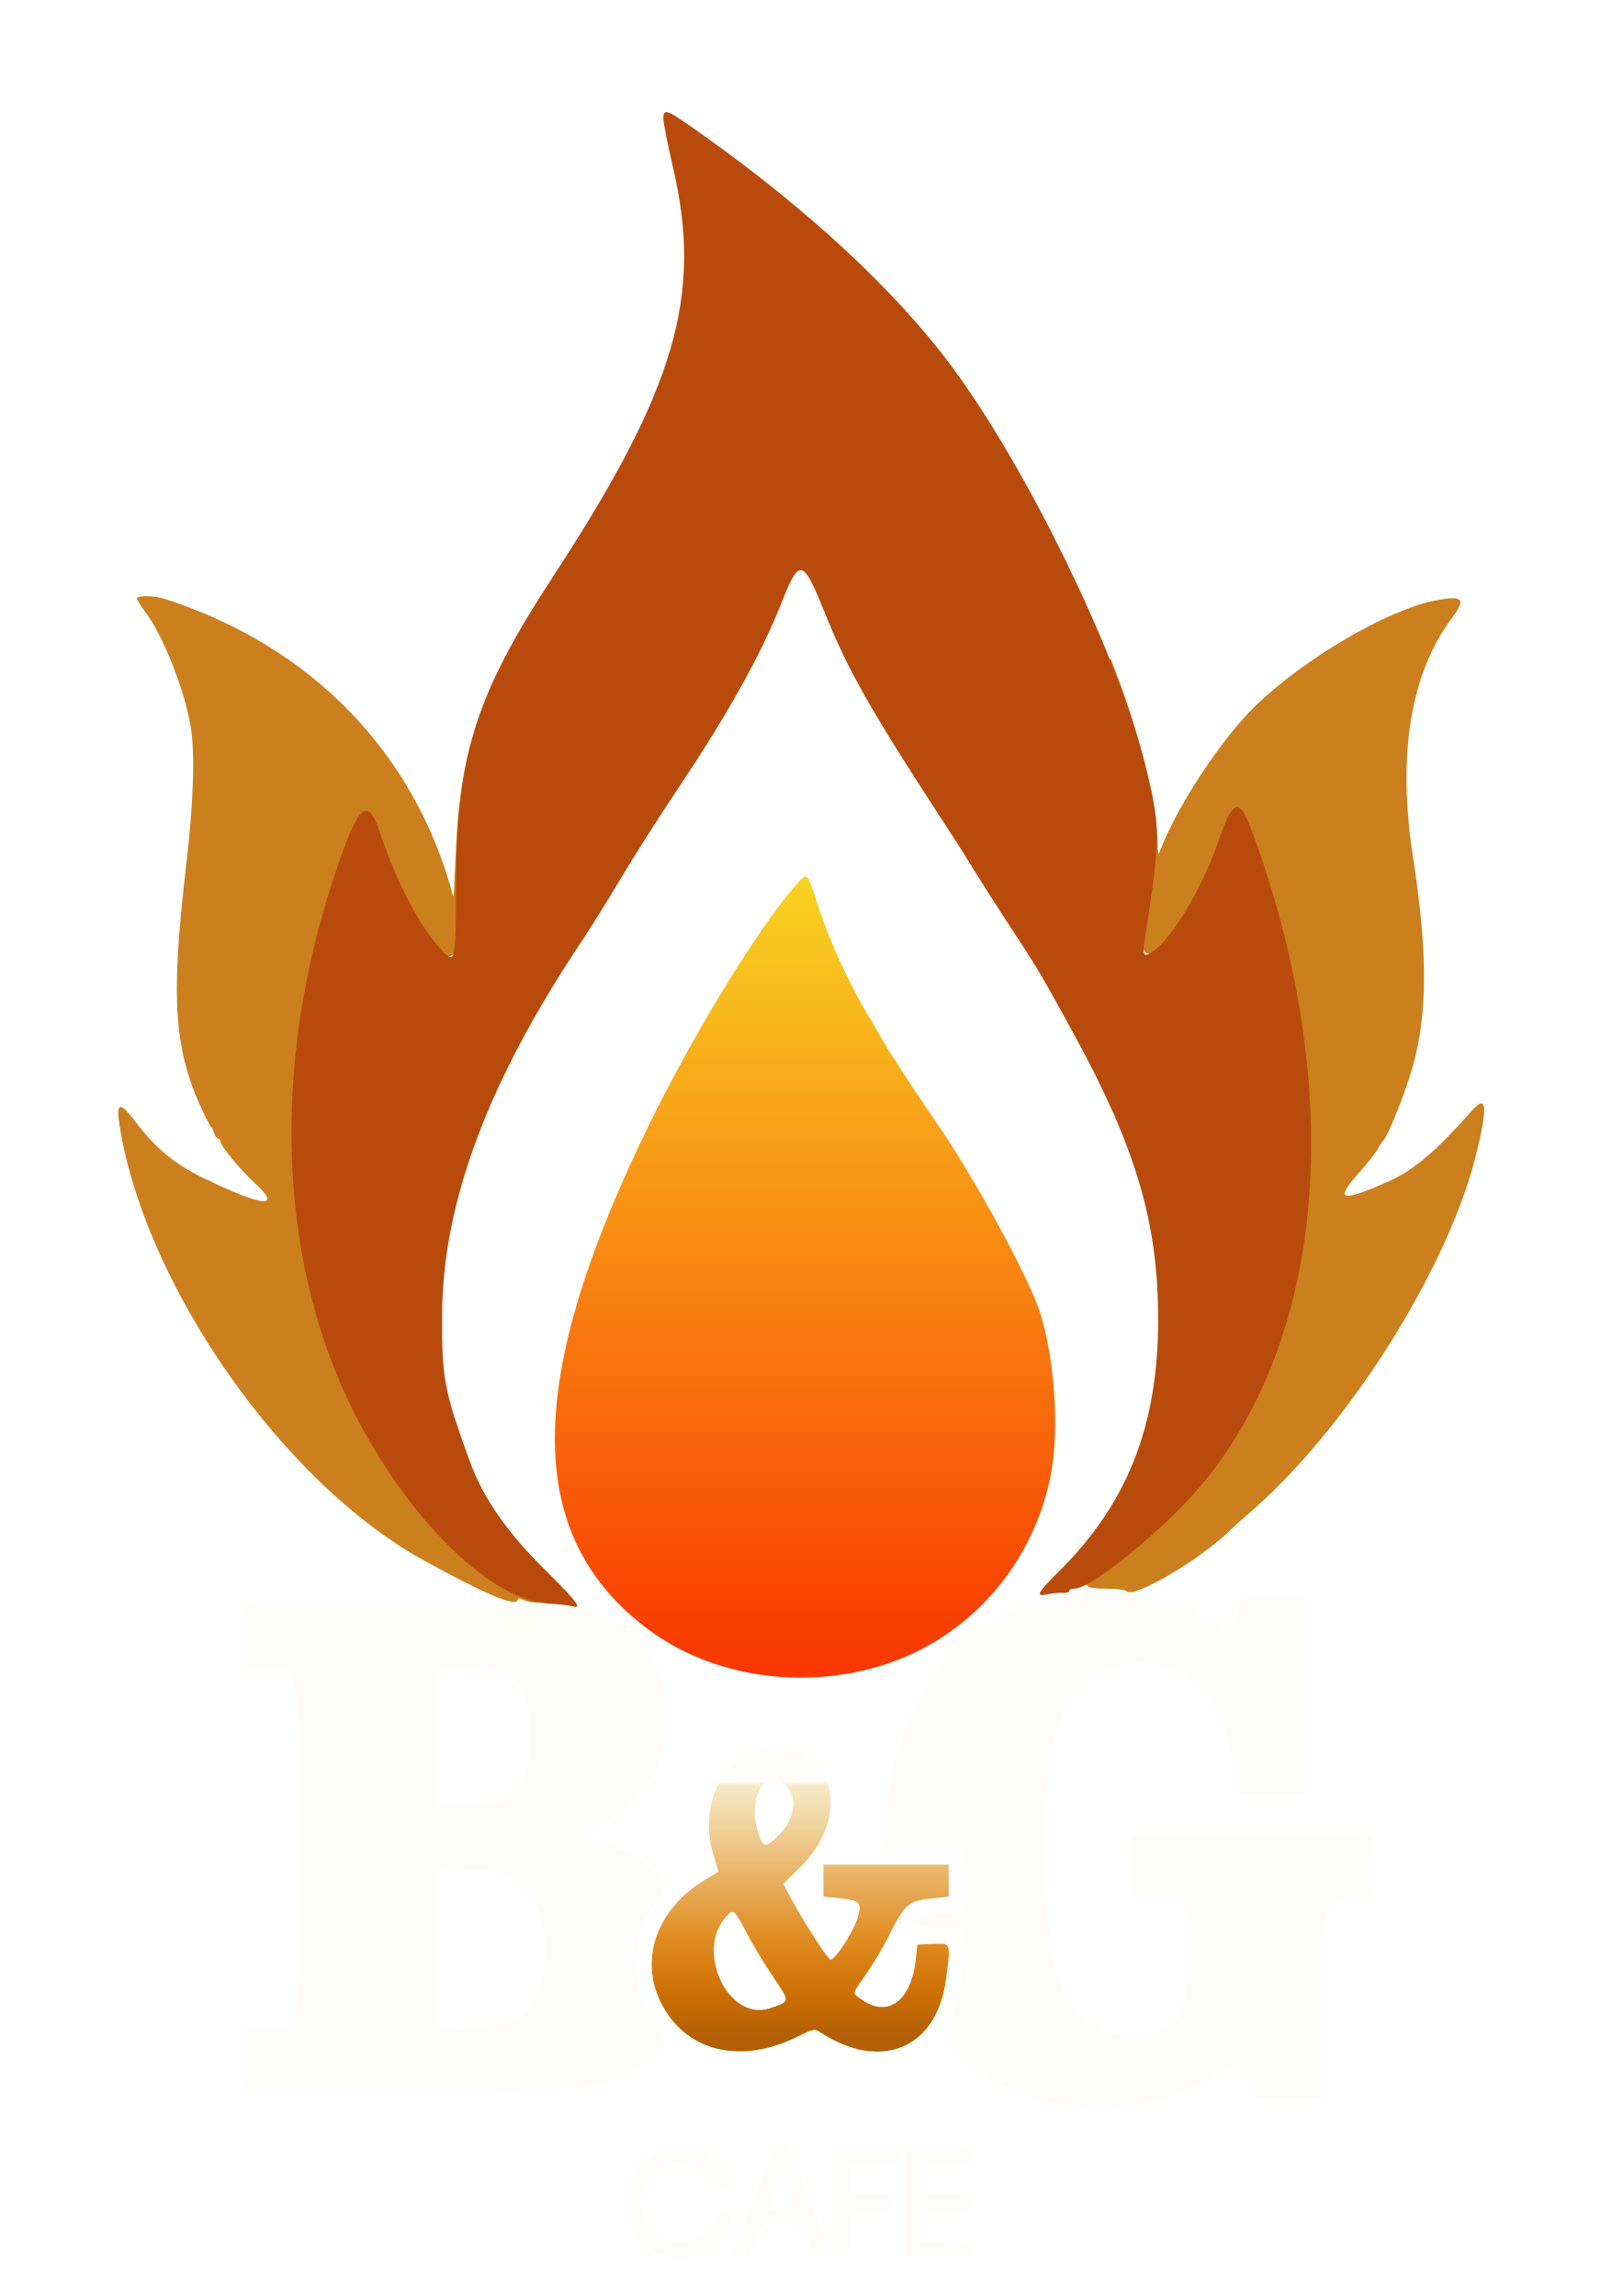
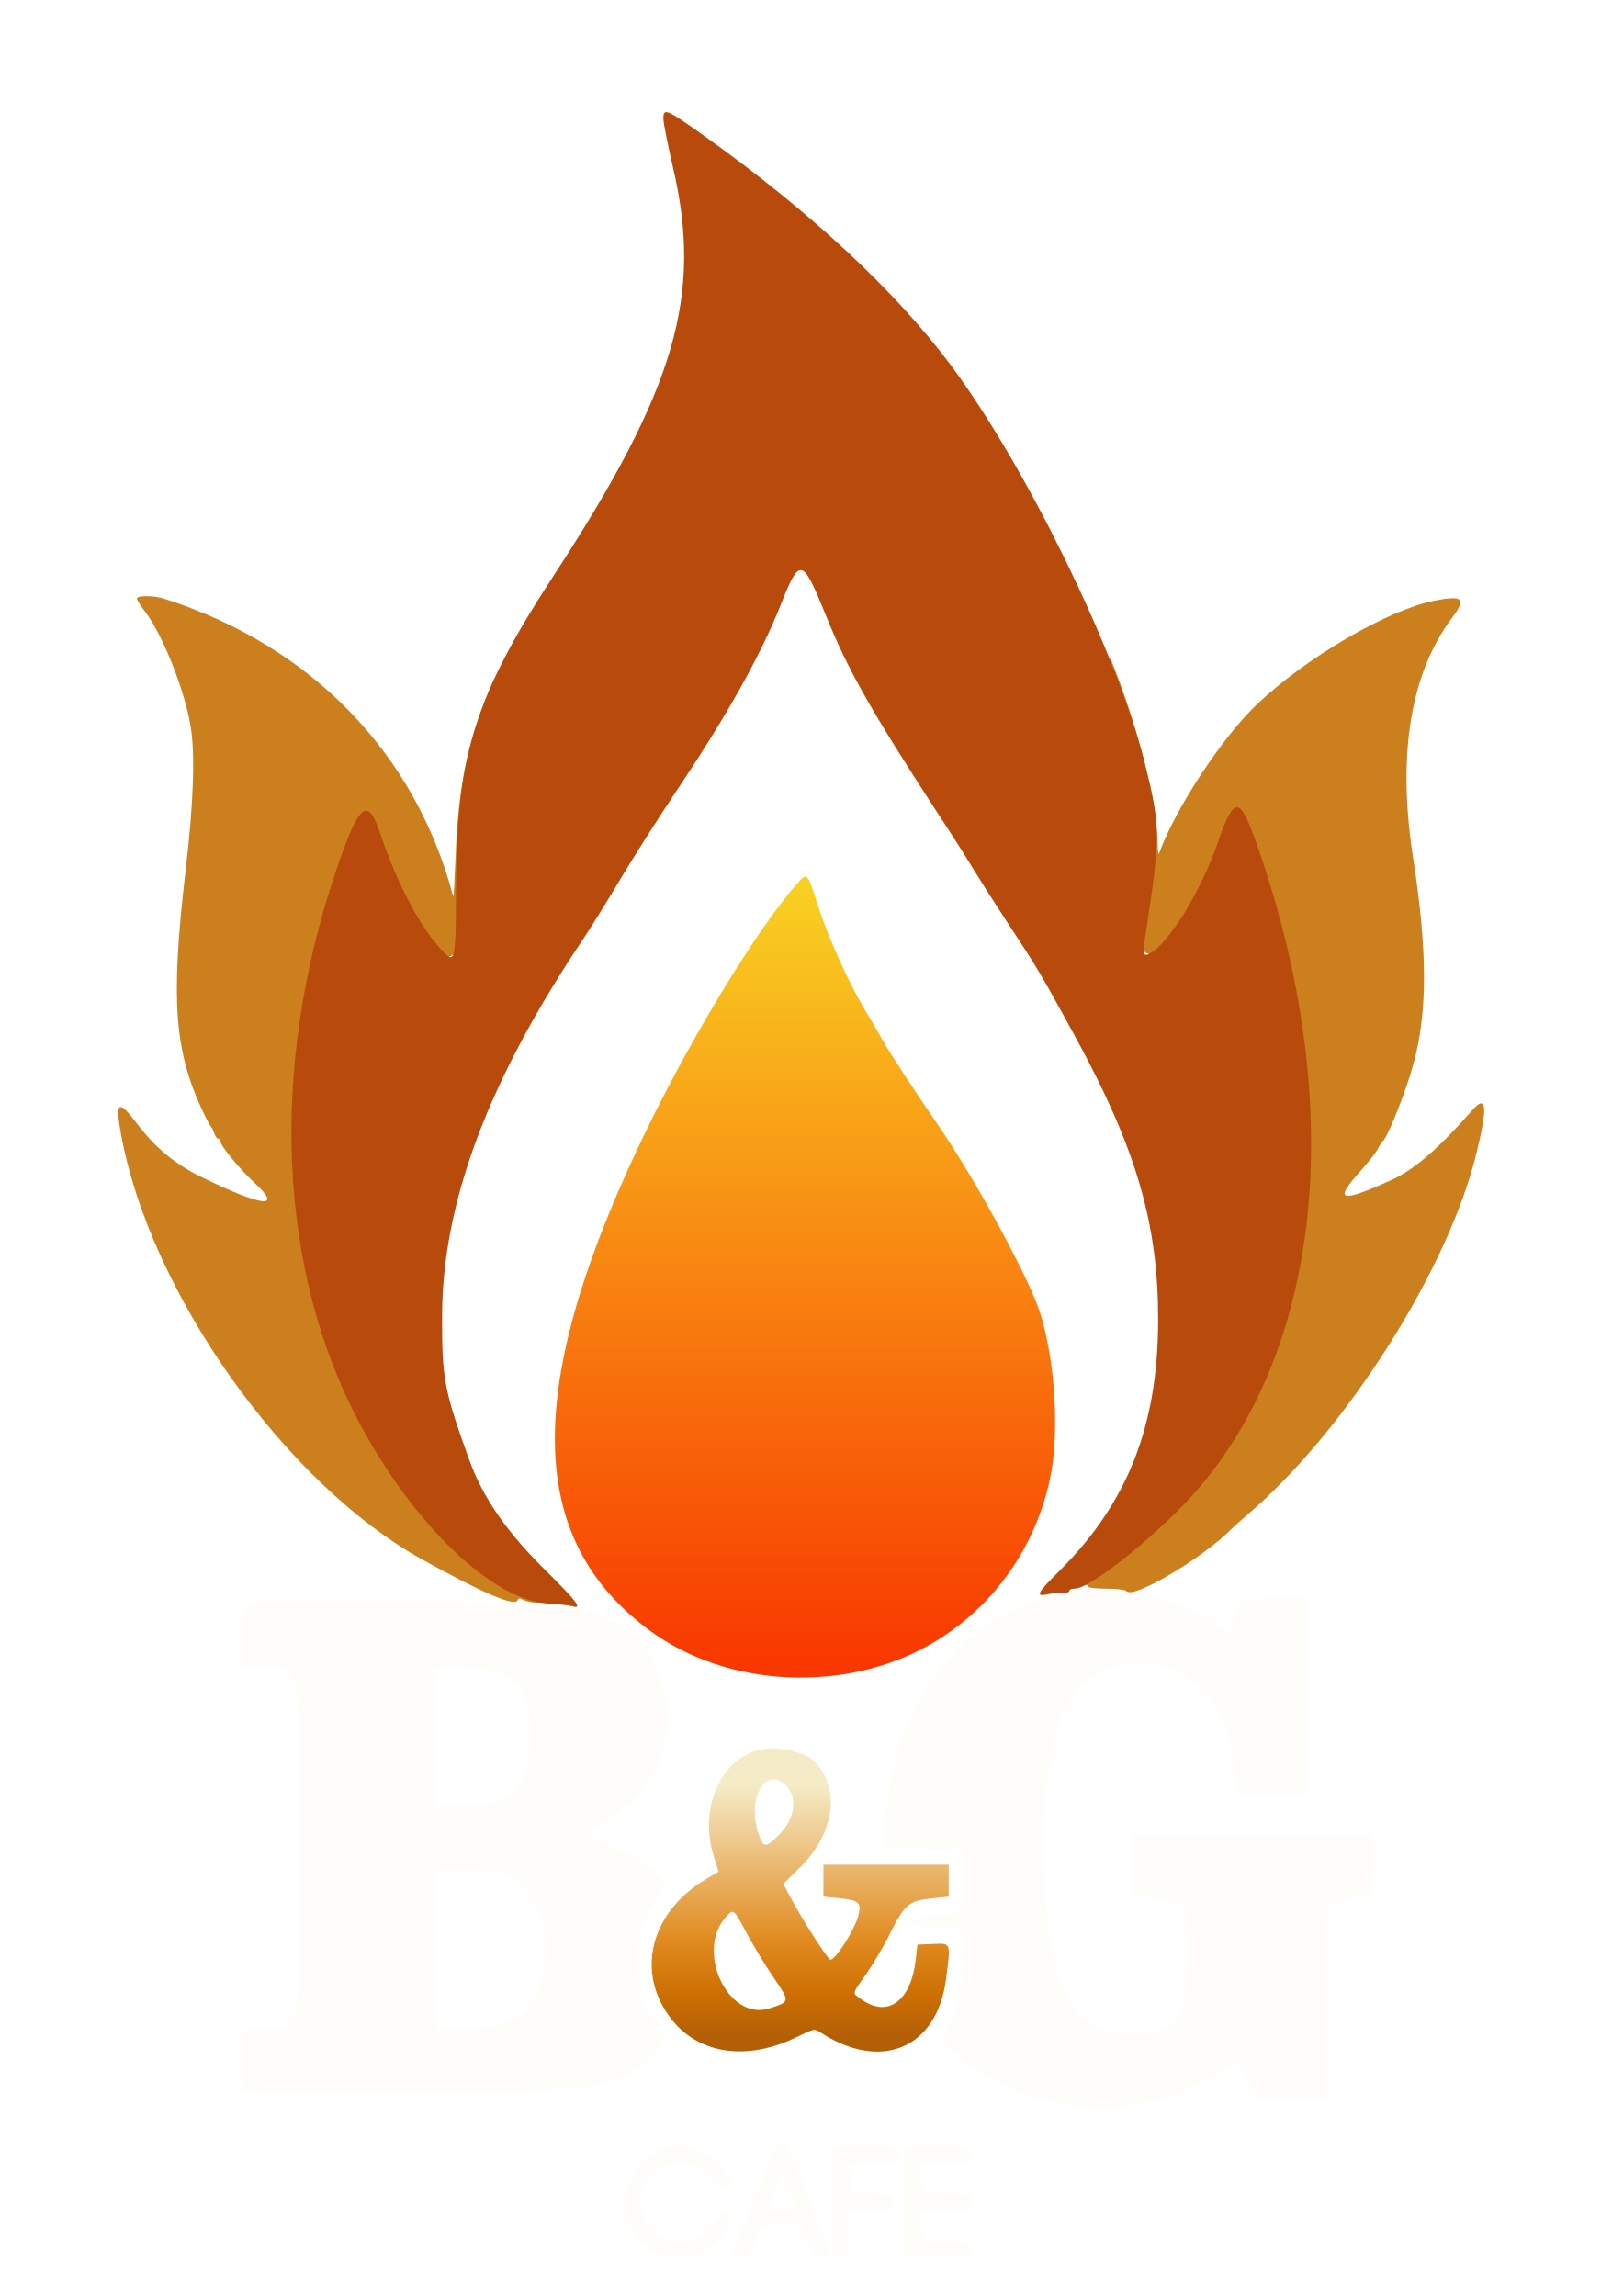
<svg xmlns="http://www.w3.org/2000/svg" class="bgl" viewBox="195 30 690 990" role="img" aria-labelledby="t">
  <style>.bgl{overflow:visible}
.bgl .bgl-t{fill:#1C1408}
- .bgl .bgl-at{stop-color:#1C1408}
[data-theme="dark"] .bgl .bgl-t{fill:#FFFDF9}
- [data-theme="dark"] .bgl .bgl-at{stop-color:#FFFDF9}
.bgl .bgl-f{transform-box:fill-box;transform-origin:50% 100%;animation-timing-function:ease-in-out;animation-iteration-count:infinite}
.bgl .bgl-main{animation-name:bgl-main;animation-duration:2.4s}
.bgl .bgl-ol{animation-name:bgl-ol;animation-duration:2.9s}
.bgl .bgl-or{animation-name:bgl-or;animation-duration:3.3s;animation-delay:-1.3s}
.bgl .bgl-in{animation-name:bgl-in;animation-duration:1.6s}
@keyframes bgl-main{0%,100%{transform:skewX(0) scaleY(1)}25%{transform:skewX(-3deg) scaleY(1.035)}50%{transform:skewX(.5deg) scaleY(.965)}75%{transform:skewX(3deg) scaleY(1.04)}}
@keyframes bgl-ol{0%,100%{transform:skewX(0) scaleY(1)}35%{transform:skewX(3.5deg) scaleY(1.03)}70%{transform:skewX(-2.5deg) scaleY(.97)}}
@keyframes bgl-or{0%,100%{transform:skewX(0) scaleY(1)}35%{transform:skewX(-3.5deg) scaleY(1.03)}70%{transform:skewX(2.5deg) scaleY(.97)}}
@keyframes bgl-in{0%,100%{transform:scaleY(1);opacity:1}35%{transform:scaleY(1.06);opacity:.88}70%{transform:scaleY(.95);opacity:1}}
@media (prefers-reduced-motion:reduce){.bgl .bgl-f{animation:none}}</style>
  <defs>
    <linearGradient id="bgl-drop" gradientUnits="userSpaceOnUse" x1="0" y1="408" x2="0" y2="752">
      <stop offset="0.012" stop-color="#F8D021" />
      <stop offset="0.500" stop-color="#F88411" />
      <stop offset="0.988" stop-color="#F83800" />
    </linearGradient>
    <linearGradient id="bgl-amp" gradientUnits="userSpaceOnUse" x1="0" y1="784" x2="0" y2="915">
-       <stop offset="0" stop-color="#FFFDF9" />
-       <stop offset="0.107" stop-color="#FFFDF9" />
+       <stop offset="0" stop-color="#F5EBC7" />
      <stop offset="0.122" stop-color="#F5EBC7" />
      <stop offset="0.260" stop-color="#EFD19A" />
      <stop offset="0.443" stop-color="#E8AE5E" />
      <stop offset="0.626" stop-color="#E18C21" />
      <stop offset="0.809" stop-color="#CD6F02" />
      <stop offset="0.947" stop-color="#B35F06" />
    </linearGradient>
  </defs>
  <g class="bgl-f bgl-ol" id="flame-outer-left" fill="#CB7F1D">
    <path d="M254 288.1c0 0.5 1.6 3.1 3.6 5.7 7.4 9.7 16.8 33.1 19.5 48.9 2.1 11.8 1.4 33.4-2.1 62.8-6.6 56.7-4.9 78.3 8.3 105.5 1.2 2.5 2.5 4.7 2.8 5 0.4 0.3 0.9 1.5 1.3 2.7 0.4 1.3 1.2 2.3 1.7 2.3 0.5 0 0.9 0.5 0.9 1.1 0 1.9 8.5 12.2 14.9 18.1 12.2 11.2 3.3 10.2-22.9-2.6-11.5-5.6-19.9-12.6-27.7-22.8-8.2-10.9-9.7-10.1-7.2 3.8 12.3 68.5 70.9 151.3 130.4 184.1 26.8 14.8 39.7 20.2 40.7 17.2 0.3-0.9 0.9-0.9 2.5 0 1.2 0.6 3.6 1.1 5.3 1.1 3.1 0 3-0.1-3.6-5.3-8.7-6.7-27.2-25.7-30.4-31.1-1.4-2.3-3.9-6.2-5.6-8.7-1.7-2.5-3.4-5.6-3.7-7-0.3-1.3-1.5-3.4-2.7-4.6-1.1-1.2-2-2.5-2-2.9 0-0.7-4.3-10.5-5.9-13.5-0.5-0.8-1.4-4.1-2.1-7.2-0.6-3.1-1.5-5.7-2-5.7-1.1 0-3-8.9-3-14 0-2.1-0.4-4.2-1-4.5-0.5-0.3-1-4.1-1-8.4 0-4.5-0.5-8.2-1.2-8.9-1.6-1.6-1.5-54.2 0.1-63.7 0.6-3.9 1.8-11.1 2.6-16 2.5-15.2 5.4-27.6 7.4-31.3 0.6-1.1 1.1-3.2 1.1-4.7 0-1.4 1.3-5.2 3-8.5 1.6-3.3 3-7.2 3-8.7 0-1.5 1.6-5.9 3.5-9.7 1.9-3.8 3.8-8.5 4.1-10.4 0.4-2.2 1.4-3.6 2.5-3.9 1.1-0.3 1.9-1.2 1.9-1.9 0-2.4 5.9-18.4 8-21.9 1.1-1.8 2-3.8 2-4.5 0-0.7 1.1-2.8 2.5-4.6 1.4-1.8 2.5-3.8 2.5-4.4 0-0.7 0.8-2.4 1.9-3.8 1-1.5 2.6-4.9 3.6-7.5 1-2.6 2.2-5 2.6-5.3 0.5-0.3 0.9-1.6 0.9-2.9 0-1.3 0.5-2.7 1-3 0.6-0.3 1-1.2 1-2 0-0.8 1.6-4 3.5-7.2 1.9-3.2 3.5-6.8 3.5-8 0-1.2 0.5-2.5 1-2.8 0.6-0.3 1-1.3 1-2.2 0-0.8 1-2.9 2.2-4.6 2.5-3.5 0.8-7.4-11.4-26.5-7.2-11.1-6.8-11-10.9-1.5-9.5 22.8-13.3 41.3-14.5 71.8-0.4 9.9-0.8 17.5-1 17-16.5-61.9-61.2-108-124.5-128.3-4.5-1.5-11.9-1.5-11.9-0.1zM303 723.3c0 0.8 14.4 12.3 23 18.4 9.2 6.5 23.4 14.5 42.8 24.2l12.2 6.1 0-12.6 0-12.6 13.8 0.4c23.4 0.7 30 5.9 31 24.5 0.2 4.6 0.7 8.3 0.9 8.3 16.7 0 51.5-28.9 44.6-37-8.5-10-17.3-15.4-27.1-16.5-3.1-0.4-6.4-0.9-7.2-1.2-0.8-0.4-3.8-0.5-6.6-0.4-2.9 0.2-5.4-0.1-5.7-0.6-0.6-0.9-121.7-1.9-121.7-1z" />
  </g>
  <g class="bgl-f bgl-or" id="flame-outer-right" fill="#CB7F1D">
    <path d="M813.4 289c-20.4 4.1-55.6 24.7-76.8 45-15.1 14.5-35 44.9-41.9 64-0.3 0.8-0.6-1.2-0.6-4.5-0.2-15.6-7.7-46.6-17.3-71.8l-3-7.8-4 5.3c-4.2 5.6-15.2 23.5-18.6 30.4-2.1 4.2-2.1 4.2 0.8 10 1.7 3.2 3 6.3 3 7 0 0.6 0.7 1.7 1.5 2.4 0.8 0.7 1.5 1.9 1.5 2.6 0 0.8 1.2 3.3 2.6 5.6 1.5 2.3 3.2 6.3 3.9 8.9 0.7 2.6 3.3 7.9 5.9 11.8 2.5 3.9 4.6 8 4.6 9.1 0 1 0.5 2.2 1.1 2.5 1.3 0.8 6.9 13 6.9 15 0 0.9 1.1 3.3 2.5 5.5 1.4 2.3 2.5 5.4 2.5 7.5 0 2.4 0.5 3.5 1.5 3.5 0.9 0 1.5 0.9 1.5 2.4 0 1.4 0.4 2.7 0.9 3 1.5 1 12.1 28.5 14.1 36.6 1.9 7.7 3.8 13.7 5.3 16.7 1 1.8 1.7 4.7 1.7 6.5 0 1.8 0.7 5.8 1.5 8.8 0.8 3 1.5 7.5 1.5 9.9 0 2.4 0.6 6.9 1.4 10 2 7.8 2.9 33.2 1.7 47.6-1.7 20.3-4.3 41-5.2 41.3-0.5 0.2-0.9 2.6-0.9 5.3 0 2.7-0.4 5.7-0.9 6.7-1.9 3.8-3 7-4.1 12.2-0.7 3-1.8 6-2.5 6.6-1.4 1.1-6.5 11.5-6.5 13.3 0 0.5-1.1 2.2-2.4 3.8-1.3 1.5-3.7 5.6-5.4 8.9-1.7 3.4-4.7 7.5-6.6 9.1-1.9 1.5-4.9 4.8-6.6 7.1-1.7 2.4-6.1 7.3-9.8 10.9-3.7 3.6-6.1 6.2-5.4 5.9 0.6-0.4 1.2-0.2 1.2 0.3 0 0.7 3 1.1 7.9 1.1 4.4 0 8.3 0.5 8.6 1 2.4 4 32.9-14 45.6-26.9 0.9-0.9 4.2-3.9 7.4-6.6 42.1-36.2 85.7-105.2 97.9-154.7 5.2-21.2 4.6-26.4-2.1-18.6-14.3 16.3-24.8 25.3-34.8 29.8-21.3 9.6-24.5 8.9-13.8-3.1 3.8-4.2 7.5-8.9 8.3-10.5 0.8-1.6 1.8-3.1 2.2-3.4 2-1.5 10-21.6 13.1-33 6.2-22.3 6.2-49-0.2-90-6.7-43.7-1-78.8 17-102.7 6.2-8.3 4.6-9.7-7.7-7.3zM657.6 719c-2.6 0.5-5.8 1.8-7 2.9-1.7 1.6-3.5 2.1-7.9 2.1-8.2 0-26.3 10.1-30.5 17-2.9 4.8 11.3 20 25.2 27 10.5 5.3 10.8 5.3 14.7-2.5 12.6-25.6 51.8-28.1 67.5-4.3l3 4.7 6.5-4.1c3.5-2.2 11-7.4 16.7-11.6l10.2-7.6 0-10.8 0-10.9-11.7 0.3-11.8 0.3-2.5 7.2c-3.1 9.2-4 9.3-16 1.9-17.4-10.8-37.8-15-56.4-11.6z" />
  </g>
  <g class="bgl-f bgl-main" id="flame-main" fill="#B84B0C">
    <path d="M481 81.2c0 1.8 1.9 11.2 4.1 20.8 13 55.4 1.2 95.6-51.6 176.5-33.5 51.2-41.6 77.1-41.9 133.2-0.1 34.3-0.2 34.7-7.2 26.8-9-10-18.6-28.6-25.5-49.2-5.4-16.3-9.2-13-19.2 16.7-28.7 84.9-24.8 172.1 10.5 238 23.4 43.7 56.9 75.7 80.8 77.4 4.7 0.3 9.5 0.8 10.8 1.2 4.4 1.3 2.1-1.9-10.6-14.5-17.4-17-27.8-32-33.7-48.1-11.1-30.6-12-35.6-11.9-63 0.2-48.6 20-101.4 61.1-162.5 3.3-5 10.4-16.4 15.8-25.5 5.4-9.1 16.4-26.4 24.5-38.5 21.5-32.1 36.1-58.3 44.5-79.5 8.3-21 9.4-20.7 19.5 4.2 9.5 23.6 19.3 40.9 48.7 86.1 6.2 9.4 13.1 20.3 15.4 24.2 2.3 3.8 8.4 13.3 13.4 21 14.1 21.4 15.3 23.5 29.8 50 26.6 48.7 36.1 81.1 36 123-0.1 45.2-13.1 78.4-42.4 107.7-10 9.9-10.7 11.4-5.1 10.2 2-0.4 4.9-0.7 6.5-0.6 1.5 0.1 2.7-0.3 2.7-0.8 0-0.6 1-1 2.3-1 7.2 0 38.9-25.8 54.5-44.5 52.8-63 62.2-165.9 24.9-274-8.2-23.9-10.4-24.2-17.8-2.8-7.2 20.6-20.9 43-29 47.3-3.1 1.7-3.4 0.7-2-8.3 6.5-42.3 6.5-46.5-0.5-74.2-12-47.6-51.1-127.6-83.6-171.2-23.9-32-61.1-66.6-106.2-98.7-16.4-11.7-17.6-12.2-17.6-7.4zM659.5 718.6c-12.9 2-32.2 9.3-38.4 14.5-2.4 2-2.4 2 1 5.5 14.1 14.7 42.3 11.4 69.8-8.2 10.4-7.4 10.4-7.4 0.7-10-5.2-1.4-27.7-2.6-33.1-1.8zM378.5 727.5c15.6 14.3 31.6 22 49 23.7 22.3 2.1 29.3 0.7 37.4-7.6l4.3-4.3-3.9-3.2c-6-5-15.1-9-22.1-9.7-3.4-0.4-6.5-1-6.7-1.4-0.3-0.4-2.5-0.5-4.9-0.3-2.5 0.3-5.3 0.2-6.3-0.2-1-0.4-13-0.9-26.8-1.2l-25-0.4 5 4.6z" />
  </g>
  <g class="bgl-f bgl-in" id="flame-inner" fill="url(#bgl-drop)">
    <path d="M538.4 411.3c-16.3 18.5-43.4 62.7-63.1 102.7-54.6 111.2-54.8 178.6-0.4 218.9 33.8 25.1 85.6 27.4 122.6 5.3 25.6-15.2 43.7-40.6 50.1-70.2 4.3-19.5 2.4-51.4-4.3-72.3-4.7-14.6-27.2-56.1-43-79.3-11.3-16.5-22.2-33.2-24.6-37.6-1.4-2.5-3.6-6.3-4.9-8.5-8.6-13.6-18.3-34.6-23.3-50.3-4.5-14.1-4.4-14-9.1-8.7z" />
  </g>
  <g fill="#FFFDF9" id="text-bg">
    <path d="M657.5 716.6c-39.3 6.1-67.3 33.9-77.9 77.4-1 4-3.6 25.2-3.6 29.2l0 3.8 17.3 0.2 17.2 0.3 0 13.5 0 13.5-9.3 0.7c-16.4 1.1-17.5 5.6-1.4 6l10.7 0.3-0.2 10.5c-0.2 12.6-2.3 23.6-6 30.7-3.4 6.8-2.8 8.2 6.9 16.2 24 19.9 62.2 25.5 92.7 13.5 5.8-2.4 9.5-4.3 21.8-11.6 3.2-1.9 3.2-1.9 7.3 6.1l4 8.1 14.5 0 14.5 0 0-39.5c0-48.7-0.8-46.1 14-47.4l6.5-0.6 0.3-13.3 0.3-13.2-52.1 0-52 0 0 13.4 0 13.3 9.7 0.6c14.4 0.8 14.3 0.6 14.3 24 0 29.1-4.4 35.4-24.7 35.1-25.6-0.4-35.8-20.1-37-71.4-1.4-61.8 9.5-86.9 38.4-88.8 23.7-1.5 38 13 43.6 44.4l2.2 12.4 14.3 0 14.2 0 0-42.5 0-42.6-13.7 0.3-13.8 0.3-2.4 7c-1.3 3.8-2.5 7.2-2.7 7.4-0.1 0.1-4.3-2.2-9.2-5.2-17.1-10.6-39-15.1-58.7-12.1zM300.7 721.6c-0.4 0.4-0.7 6.7-0.7 14.1l0 13.3 7.3 0.1c17.8 0.1 16.6-5.8 16.6 78.2 0.1 83.5 1.4 77.7-16.5 77.7l-7.4 0 0 13.5 0 13.5 64.8 0c79.3 0 89.2-0.9 103.6-9.4 6.2-3.7 14.3-12.3 13.1-14-10.1-14-11.8-18.5-11.9-31.6-0.1-11.5 1.7-17.4 8-26.6 5.5-8.1 5.5-8.3-0.8-13.9-6.4-5.6-12.3-8.7-22.8-12.1-9.8-3.1-9.8-3 0.3-8.1 25.8-13.2 35.7-43.8 22.6-69.6-3.6-6.9-10.7-14.2-17.4-17.9-5.1-2.7-18-6.2-19.5-5.3-0.5 0.3-1.2 0-1.6-0.6-0.4-0.7-2.4-0.9-5.9-0.4-3.1 0.3-5.6 0.2-5.9-0.3-0.7-1.1-124.8-1.7-125.9-0.6zm111.5 30.6c9.1 4.2 11.3 9.4 11.3 26.3 0 22.9-6.3 29.7-28.2 30.4l-12.3 0.3 0-30.2 0-30.2 11.8 0.4c9.9 0.3 12.5 0.8 17.4 3zm0.9 86c13.8 6 20.5 25.3 15.5 44.8-4.2 16.4-10.7 20.8-31.9 21.7l-13.7 0.6 0-34.8 0-34.7 13.3 0.4c9 0.3 14.4 0.9 16.8 2z" />
  </g>
  <g id="text-amp" fill="url(#bgl-amp)">
    <path d="M521 784.9c-16.3 5-24.5 25.8-18.2 45.8l2 6.3-6 3.6c-20.5 12.5-28.2 33.9-19 52.6 10.5 21.3 34 27.3 59 15 7.2-3.5 7.3-3.6 10-1.8 26.3 17.1 50.4 6.7 54.1-23.4 2-15.6 2.2-15.1-5.6-14.8l-6.8 0.3-0.7 6.5c-2 17.6-11.8 25.1-23 17.4-4.6-3.3-4.8-2 1.6-11.2 2.9-4.2 7-11 9.1-15.1 7.6-15.3 8.9-16.5 19.8-17.6l6.7-0.7 0-6.9 0-6.9-27 0-27 0 0 6.9 0 6.9 7 0.7c8.5 0.9 9.5 1.8 8 7.7-1.7 6.1-9.7 18.8-12 18.8-1 0-11.5-16.3-16.5-25.6l-3.8-7.1 7.5-7.4c14.8-14.7 17.3-34.7 5.6-45.6-4.8-4.5-17.2-6.7-24.8-4.4zm12.9 15c5.1 5.1 3.9 14.2-3 21.2-5.9 6-6.9 5.9-9.1-1.2-4.7-15 3.5-28.6 12.1-20zm-16.9 63.8c2.9 5.4 8.1 14 11.6 19.1 7.1 10.4 7.1 10.3-1.9 13.2-17.9 5.7-32.2-25.1-18.5-39.7 3.1-3.3 3.1-3.3 8.8 7.4z" />
  </g>
  <g fill="#FFFDF9" id="text-cafe">
    <path d="M481.2 956.4c-22.7 7.4-21.1 42.2 2.1 46.5 12 2.2 23.6-4.5 26.2-15.2 1.2-4.6-3.8-3.8-7.1 1.3-9 13.5-29.6 8.3-31.2-7.9-1.6-16.6 18.8-25.3 29.5-12.6 3.3 4 9.3 6.5 9.3 4 0-10.6-16.8-20-28.8-16.1zM522 973.2c-4 10.1-8.3 20.9-9.6 24l-2.3 5.8 3.8 0c3.6 0 3.8-0.2 6.1-5.8 3.3-8.3 3.3-8.2 12-8.2 8.7 0 8.7-0.1 12 8.2 2.1 5.5 2.4 5.8 5.6 5.8 4.3 0 4.5 1.2-3-17.5-3.5-8.8-7.5-19.3-9-23.3-2.5-6.5-3-7.2-5.5-7.2-2.6 0-3.1 0.8-10.1 18.2zm15.4 7.5c0.7 2.2 0.5 2.3-5.4 2.3-5.5 0-6.1-0.2-5.5-1.8 0.4-0.9 1.5-4.1 2.6-7 1-2.9 2.1-5.8 2.5-6.4 0.7-1 3.5 5.2 5.8 12.9zM554 979.5l0 23.5 3.5 0c3.5 0 3.5 0 3.5-10l0-10 9.5 0c9.5 0 9.5 0 9.5-3.5 0-3.4 0-3.4-9.2-3.7l-9.3-0.3-0.3-6.2-0.3-6.2 10.8-0.3c10.8-0.3 10.8-0.3 11.1-3.6 0.3-3.2 0.3-3.2-14.2-3.2l-14.6 0 0 23.5zM585 979.5l0 23.5 14.5 0c14.5 0 14.5 0 14.5-3 0-2.9 0-2.9-10.7-3.2l-10.8-0.3-0.3-6.8-0.3-6.7 11.1 0c11 0 11 0 11-3.5 0-3.4 0-3.4-10.7-3.7l-10.8-0.3-0.3-6.3-0.3-6.2 11.1 0c11 0 11 0 11-3.5 0-3.5 0-3.5-14.5-3.5l-14.5 0 0 23.5z" />
  </g>
</svg>
